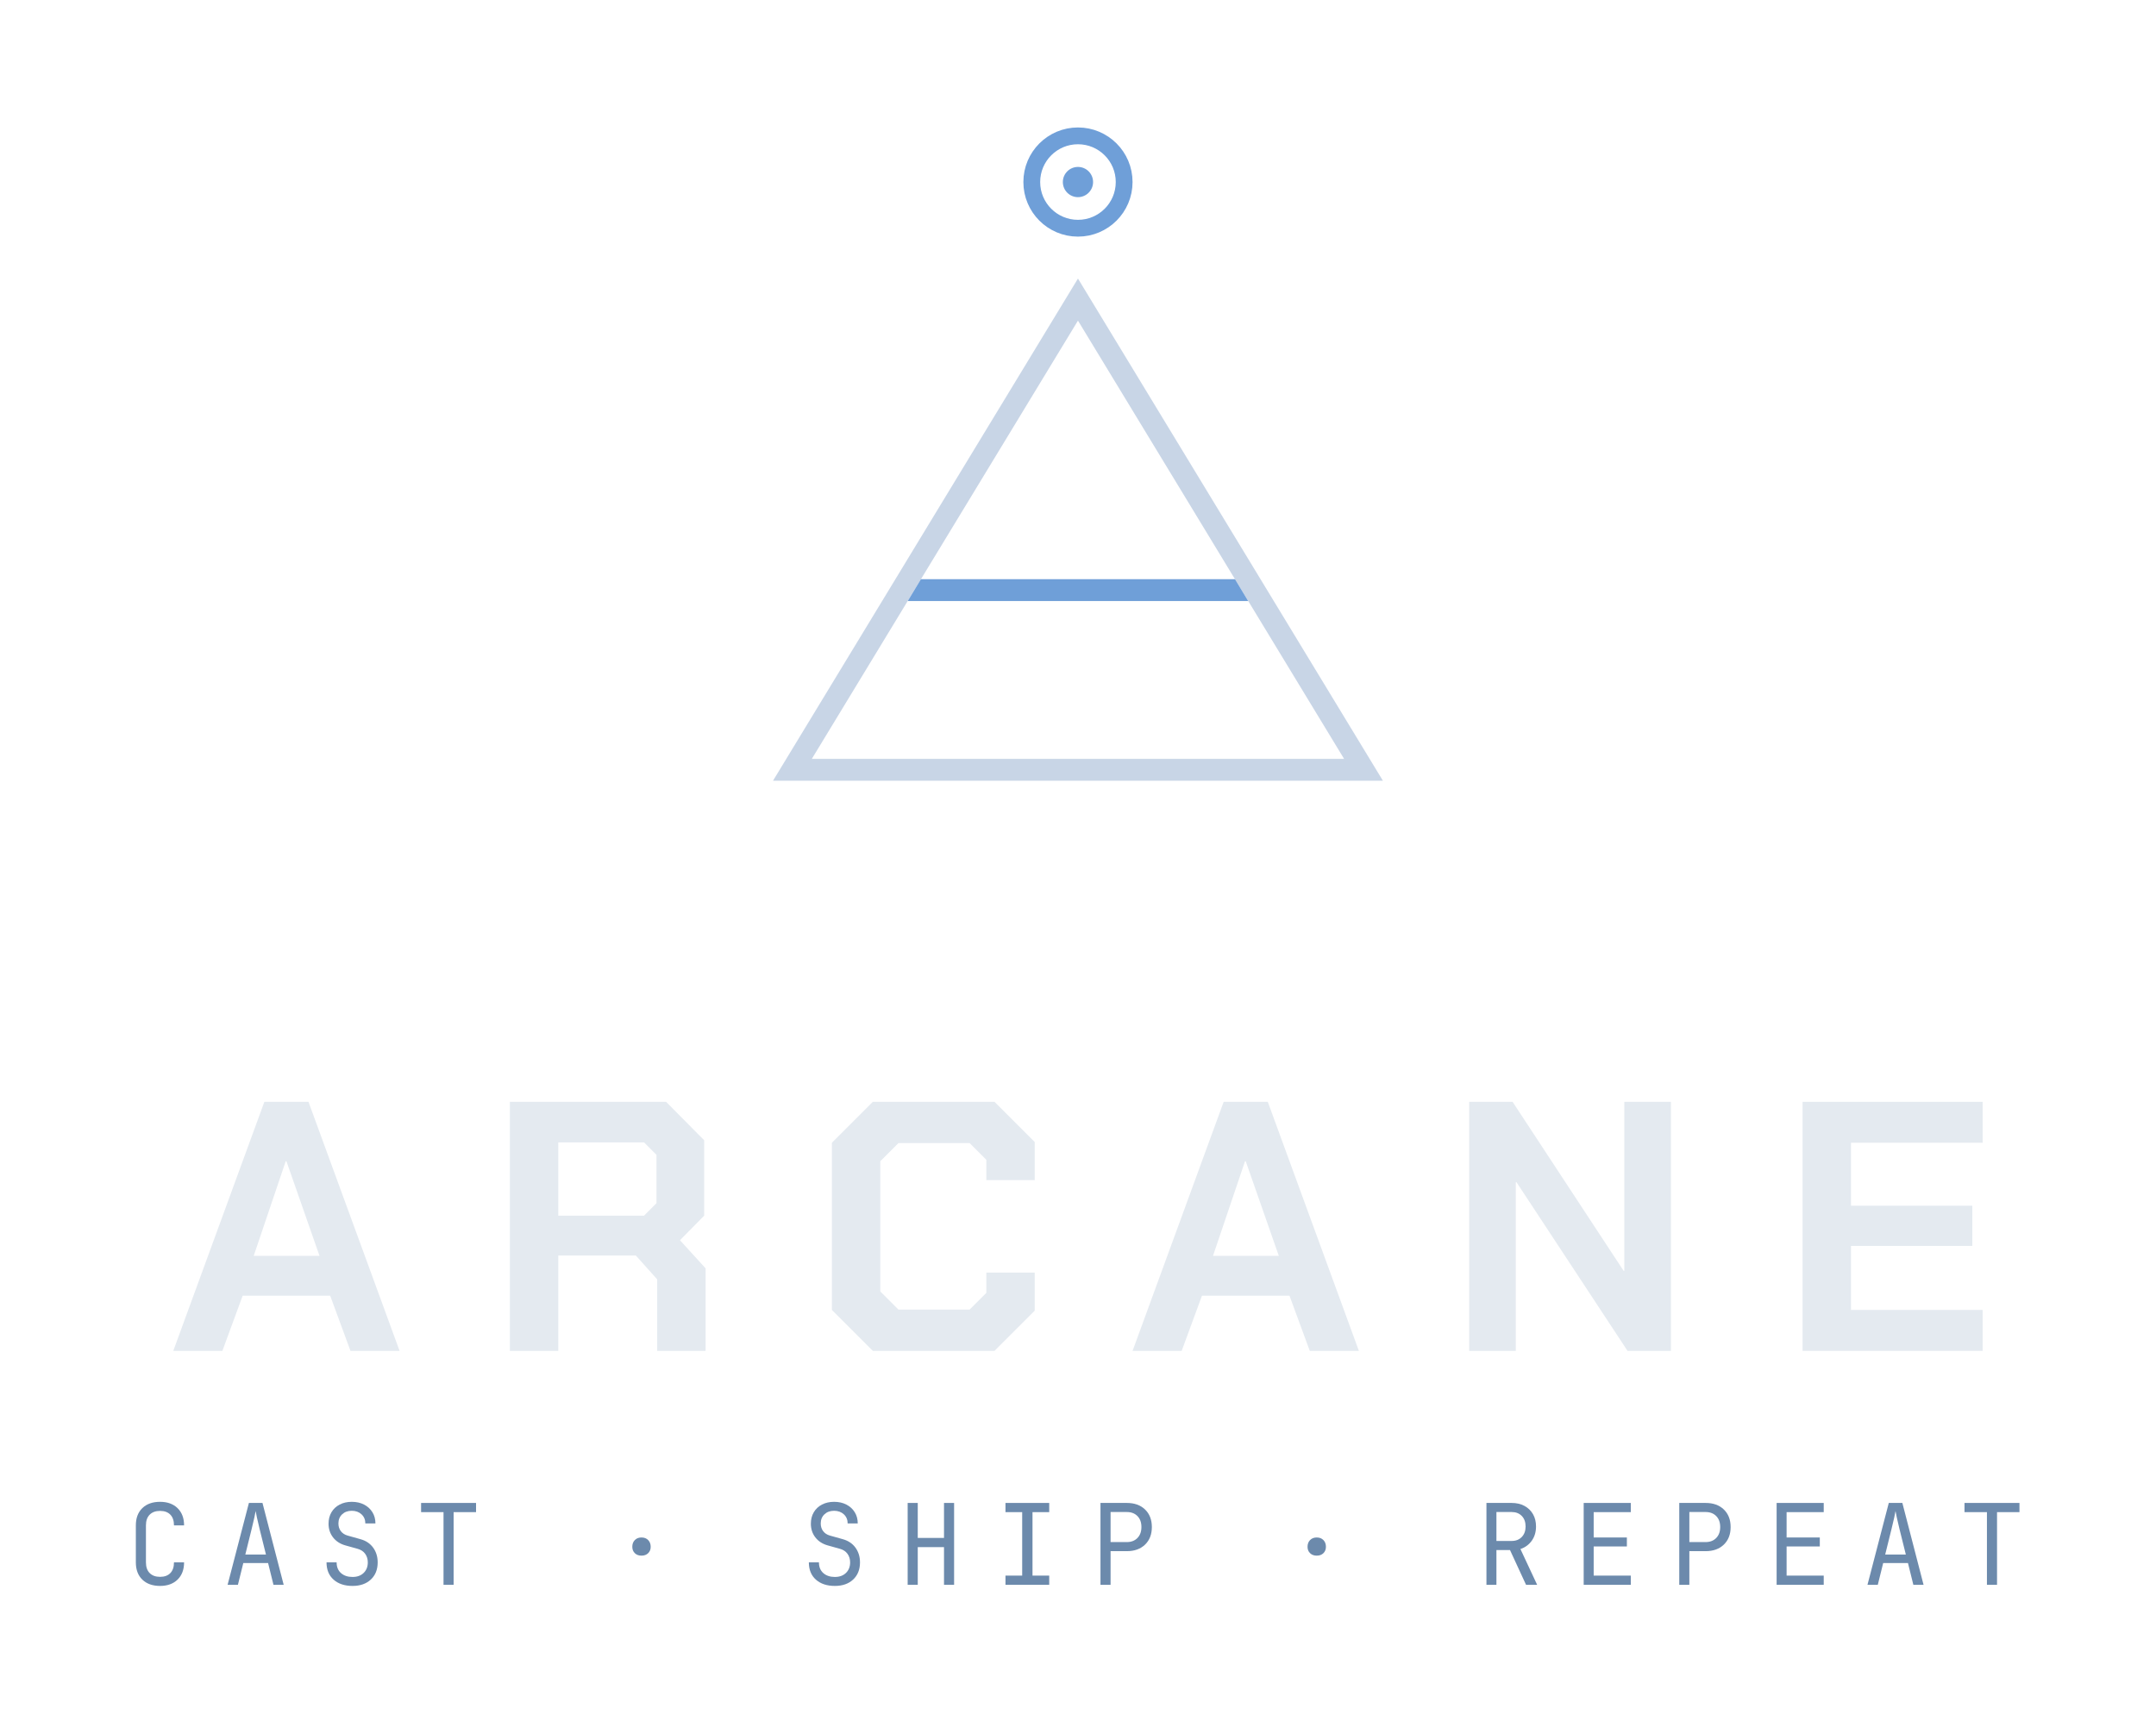
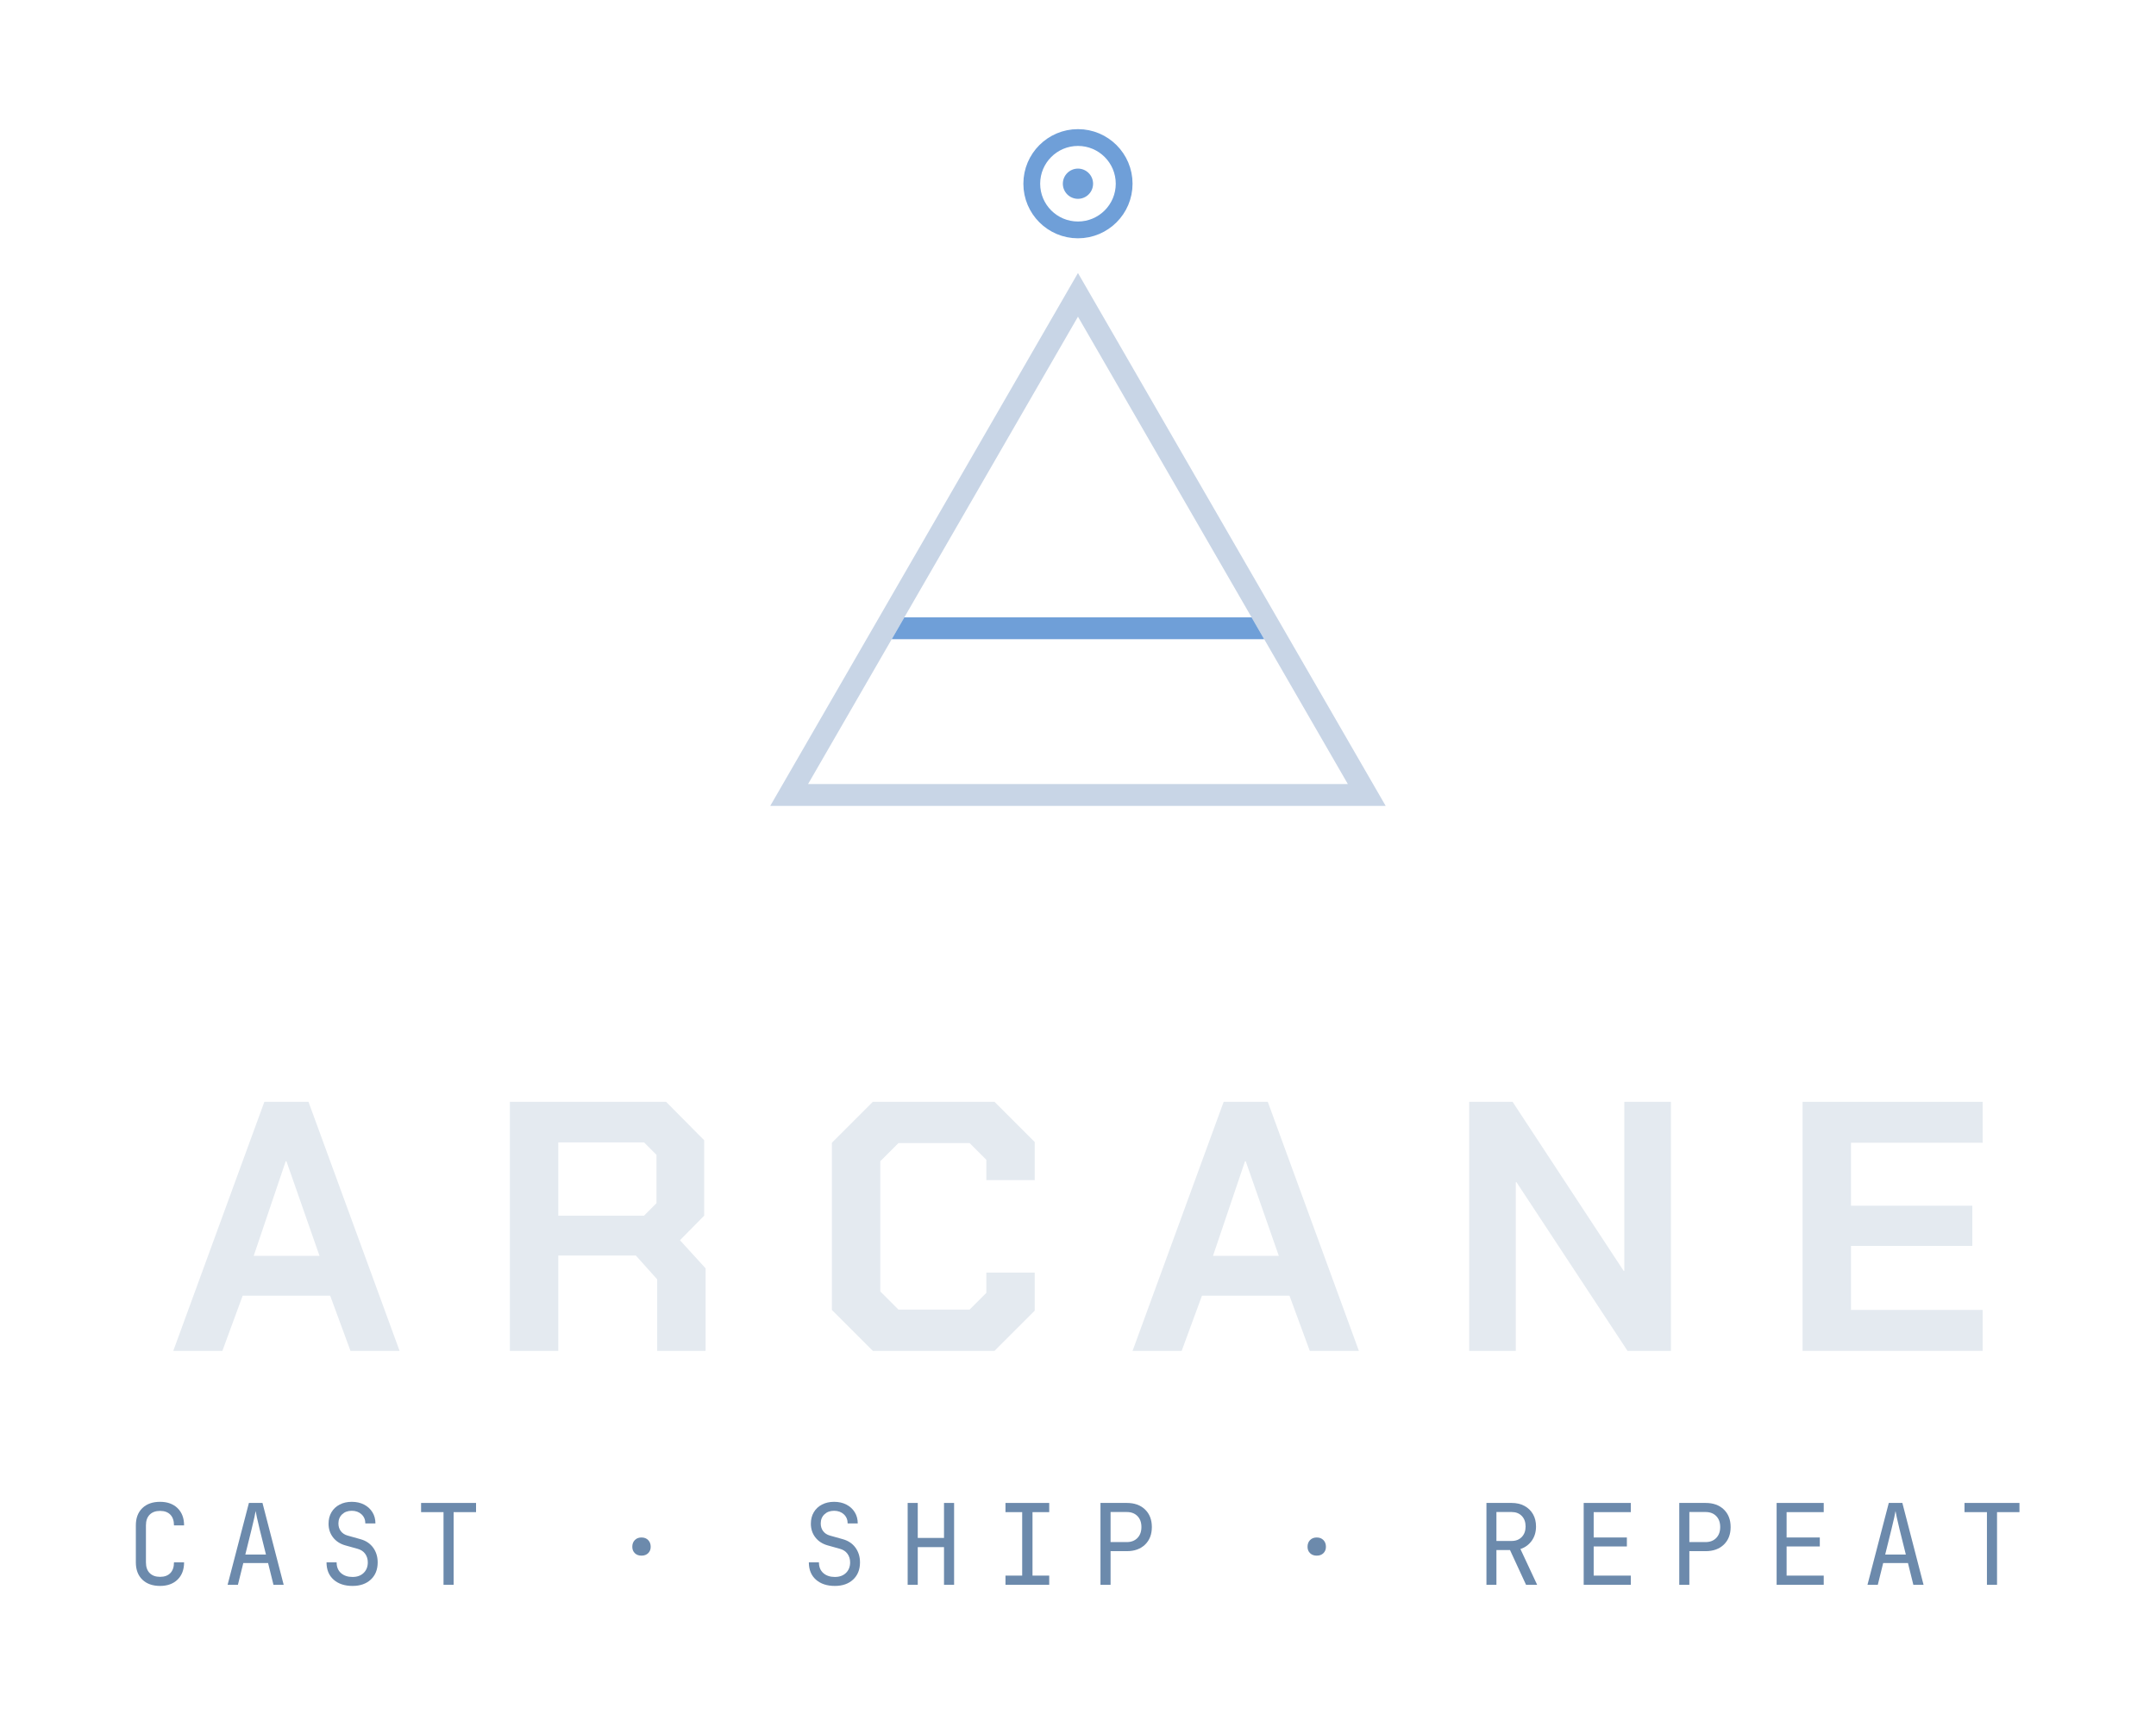
<svg xmlns="http://www.w3.org/2000/svg" viewBox="0 0 285.63 228" fill="none">
  <g transform="translate(87.18 6.32) scale(1.1126)">
-     <path d="M50 30 L84 86 L16 86 Z" stroke="#c8d5e6" stroke-width="2.6" stroke-linejoin="miter" />
-     <polygon points="31.3,63.3 68.7,63.3 70.27,65.9 29.73,65.9" fill="#6f9fd8" />
-     <circle cx="50" cy="16" r="5.5" stroke="#6f9fd8" stroke-width="2" />
-     <circle cx="50" cy="16" r="1.8" fill="#6f9fd8" />
+     <path d="M50 29.436 L84.389 89 L15.611 89 Z" stroke="#c8d5e6" stroke-width="2.6" stroke-linejoin="miter" />
+     <polygon points="29.326,67.845 70.674,67.845 72.175,70.445 27.825,70.445" fill="#6f9fd8" />
+     <circle cx="50" cy="16.2" r="5.5" stroke="#6f9fd8" stroke-width="2" />
+     <circle cx="50" cy="16.2" r="1.8" fill="#6f9fd8" />
  </g>
  <g transform="translate(22.72 179) scale(0.4714)" fill="#e4eaf0">
    <path transform="translate(0 0)" d="M0.50 0L26.10-70L38.50-70L64.10 0L50.30 0L44.60-15.50L20-15.50L14.30 0L0.50 0M23.10-26.70L41.60-26.70L32.30-53.30L32.10-53.30" />
    <path transform="translate(88.6 0)" d="M54.30-31.10L61.50-23.20L61.50 0L47.90 0L47.90-20.10L41.90-26.80L20.10-26.80L20.10 0L6.50 0L6.50-70L50.40-70L61.10-59.20L61.10-38L54.30-31.10M20.10-58.60L20.10-38L44.20-38L47.70-41.50L47.70-55.10L44.20-58.60" />
    <path transform="translate(180.1 0)" d="M17 0L5.50-11.50L5.50-58.50L17-70L51.20-70L62.50-58.70L62.50-48L48.90-48L48.90-53.70L44.20-58.40L24.20-58.40L19.10-53.30L19.10-16.70L24.20-11.60L44.20-11.60L48.90-16.30L48.90-22L62.50-22L62.50-11.30L51.20 0" />
    <path transform="translate(269.6 0)" d="M0.50 0L26.10-70L38.50-70L64.10 0L50.30 0L44.60-15.50L20-15.50L14.30 0L0.50 0M23.10-26.70L41.60-26.70L32.30-53.30L32.10-53.30" />
    <path transform="translate(358.2 0)" d="M6.50 0L6.50-70L18.70-70L49.90-22.50L50.10-22.50L50.10-70L63.20-70L63.20 0L51 0L19.80-47.40L19.60-47.40L19.60 0" />
    <path transform="translate(451.9 0)" d="M6.50 0L6.50-70L57.10-70L57.10-58.50L20.10-58.50L20.10-40.80L54.20-40.80L54.20-29.50L20.10-29.50L20.10-11.50L57.10-11.50L57.10 0" />
  </g>
  <g transform="translate(16.63 210) scale(0.1486)" fill="#6c8aac">
    <path transform="translate(0 0)" d="M30.80 1Q20.80 1 15-4.60Q9.20-10.20 9.20-20L9.20-53Q9.20-62.80 15-68.40Q20.80-74 30.80-74Q40.60-74 46.40-68.35Q52.20-62.70 52.20-53L43.20-53Q43.20-59.20 39.95-62.55Q36.70-65.90 30.80-65.90Q24.90-65.90 21.55-62.55Q18.20-59.20 18.20-53L18.20-20Q18.20-13.80 21.55-10.45Q24.90-7.10 30.80-7.10Q36.70-7.10 39.95-10.45Q43.20-13.80 43.20-20L52.20-20Q52.20-10.30 46.40-4.65Q40.60 1 30.80 1" />
    <path transform="translate(86 0)" d="M14.20 0L5 0L24-73L36.10-73L55 0L45.90 0L41.10-19.40L19-19.40L14.20 0M26.40-49.60L20.80-27L39.20-27L33.60-49.50Q32-55.90 31.10-60.20Q30.20-64.50 30-65.80Q29.80-64.50 28.90-60.20Q28-55.90 26.40-49.60" />
    <path transform="translate(172 0)" d="M30.40 1Q19.80 1 13.50-4.60Q7.20-10.20 7.20-20L16.20-20Q16.20-13.90 20.10-10.45Q24-7 30.40-7Q36.60-7 40.30-10.60Q44-14.20 44-20Q44-24.40 41.65-27.65Q39.30-30.90 34.90-32.10L23.80-35.20Q16.90-37.20 12.95-42.35Q9-47.50 9-54.50Q9-60.30 11.60-64.70Q14.20-69.10 18.90-71.55Q23.60-74 29.70-74Q35.90-74 40.65-71.55Q45.40-69.10 48.10-64.75Q50.80-60.40 50.80-54.70L41.80-54.70Q41.80-59.70 38.40-62.85Q35-66 29.70-66Q24.40-66 21.10-62.85Q17.80-59.70 17.80-54.70Q17.80-50.70 19.95-47.85Q22.10-45 26-43.90L37.40-40.70Q44.70-38.70 48.75-33.15Q52.80-27.60 52.80-20Q52.80-10.40 46.70-4.70Q40.60 1 30.40 1" />
    <path transform="translate(258 0)" d="M34.50 0L25.50 0L25.50-64.80L5.50-64.80L5.50-73L54.50-73L54.50-64.80L34.50-64.80" />
    <path transform="translate(430 0)" d="M30-26Q26.30-26 24.05-28.20Q21.80-30.40 21.80-33.90Q21.80-37.60 24.05-39.90Q26.30-42.20 30-42.20Q33.70-42.20 35.95-39.90Q38.20-37.60 38.20-33.90Q38.20-30.40 35.95-28.20Q33.70-26 30-26" />
    <path transform="translate(602 0)" d="M30.40 1Q19.80 1 13.50-4.60Q7.20-10.20 7.20-20L16.20-20Q16.20-13.90 20.10-10.45Q24-7 30.40-7Q36.60-7 40.30-10.60Q44-14.20 44-20Q44-24.40 41.65-27.65Q39.30-30.90 34.90-32.10L23.80-35.20Q16.90-37.20 12.95-42.35Q9-47.50 9-54.50Q9-60.30 11.60-64.70Q14.20-69.10 18.90-71.55Q23.60-74 29.70-74Q35.90-74 40.65-71.55Q45.40-69.10 48.10-64.75Q50.80-60.40 50.80-54.70L41.80-54.70Q41.80-59.70 38.40-62.85Q35-66 29.70-66Q24.40-66 21.10-62.85Q17.80-59.70 17.80-54.70Q17.80-50.70 19.95-47.85Q22.10-45 26-43.90L37.40-40.70Q44.70-38.70 48.75-33.15Q52.80-27.60 52.80-20Q52.80-10.40 46.70-4.70Q40.60 1 30.40 1" />
    <path transform="translate(688 0)" d="M18.30 0L9.30 0L9.30-73L18.30-73L18.30-41.80L41.70-41.80L41.70-73L50.70-73L50.70 0L41.70 0L41.70-33.60L18.30-33.60" />
    <path transform="translate(774 0)" d="M49.50 0L10.50 0L10.50-8.20L25.40-8.20L25.40-64.80L10.50-64.80L10.50-73L49.50-73L49.50-64.80L34.60-64.80L34.60-8.20L49.50-8.20" />
    <path transform="translate(860 0)" d="M18.20 0L9.20 0L9.20-73L32.70-73Q42.90-73 48.95-67.15Q55-61.30 55-51.50Q55-41.70 48.95-35.85Q42.90-30 32.70-30L18.20-30L18.20 0M18.20-64.90L18.20-38.10L32.70-38.10Q38.60-38.10 42.15-41.75Q45.70-45.40 45.70-51.50Q45.70-57.70 42.15-61.30Q38.60-64.90 32.70-64.90" />
    <path transform="translate(1032 0)" d="M30-26Q26.30-26 24.05-28.20Q21.80-30.40 21.80-33.90Q21.80-37.60 24.05-39.90Q26.30-42.20 30-42.20Q33.70-42.20 35.95-39.90Q38.20-37.60 38.20-33.90Q38.20-30.40 35.95-28.20Q33.70-26 30-26" />
    <path transform="translate(1204 0)" d="M18.20 0L9.30 0L9.30-73L31.80-73Q38.30-73 43.20-70.35Q48.10-67.70 50.80-63Q53.50-58.30 53.50-52Q53.50-44.60 49.70-39.30Q45.90-34 39.60-31.90L54.50 0L44.60 0L30.30-31L18.20-31L18.20 0M18.20-64.90L18.20-39.10L31.80-39.10Q37.40-39.10 40.80-42.65Q44.20-46.20 44.20-52Q44.20-57.90 40.80-61.40Q37.40-64.90 31.80-64.90" />
    <path transform="translate(1290 0)" d="M52 0L10 0L10-73L52-73L52-64.80L18.90-64.80L18.90-42.20L48.50-42.20L48.50-34.20L18.90-34.20L18.90-8.20L52-8.20" />
    <path transform="translate(1376 0)" d="M18.20 0L9.20 0L9.20-73L32.70-73Q42.90-73 48.95-67.15Q55-61.30 55-51.50Q55-41.70 48.95-35.85Q42.90-30 32.70-30L18.20-30L18.20 0M18.20-64.90L18.20-38.10L32.70-38.10Q38.60-38.10 42.15-41.75Q45.70-45.40 45.70-51.50Q45.70-57.70 42.15-61.30Q38.60-64.90 32.70-64.90" />
    <path transform="translate(1462 0)" d="M52 0L10 0L10-73L52-73L52-64.80L18.90-64.80L18.90-42.20L48.50-42.20L48.50-34.20L18.90-34.20L18.90-8.20L52-8.20" />
    <path transform="translate(1548 0)" d="M14.20 0L5 0L24-73L36.10-73L55 0L45.90 0L41.10-19.40L19-19.40L14.20 0M26.40-49.60L20.80-27L39.20-27L33.60-49.50Q32-55.90 31.10-60.20Q30.20-64.50 30-65.80Q29.80-64.50 28.90-60.20Q28-55.90 26.40-49.60" />
    <path transform="translate(1634 0)" d="M34.50 0L25.50 0L25.50-64.80L5.50-64.80L5.50-73L54.50-73L54.50-64.80L34.50-64.80" />
  </g>
</svg>
